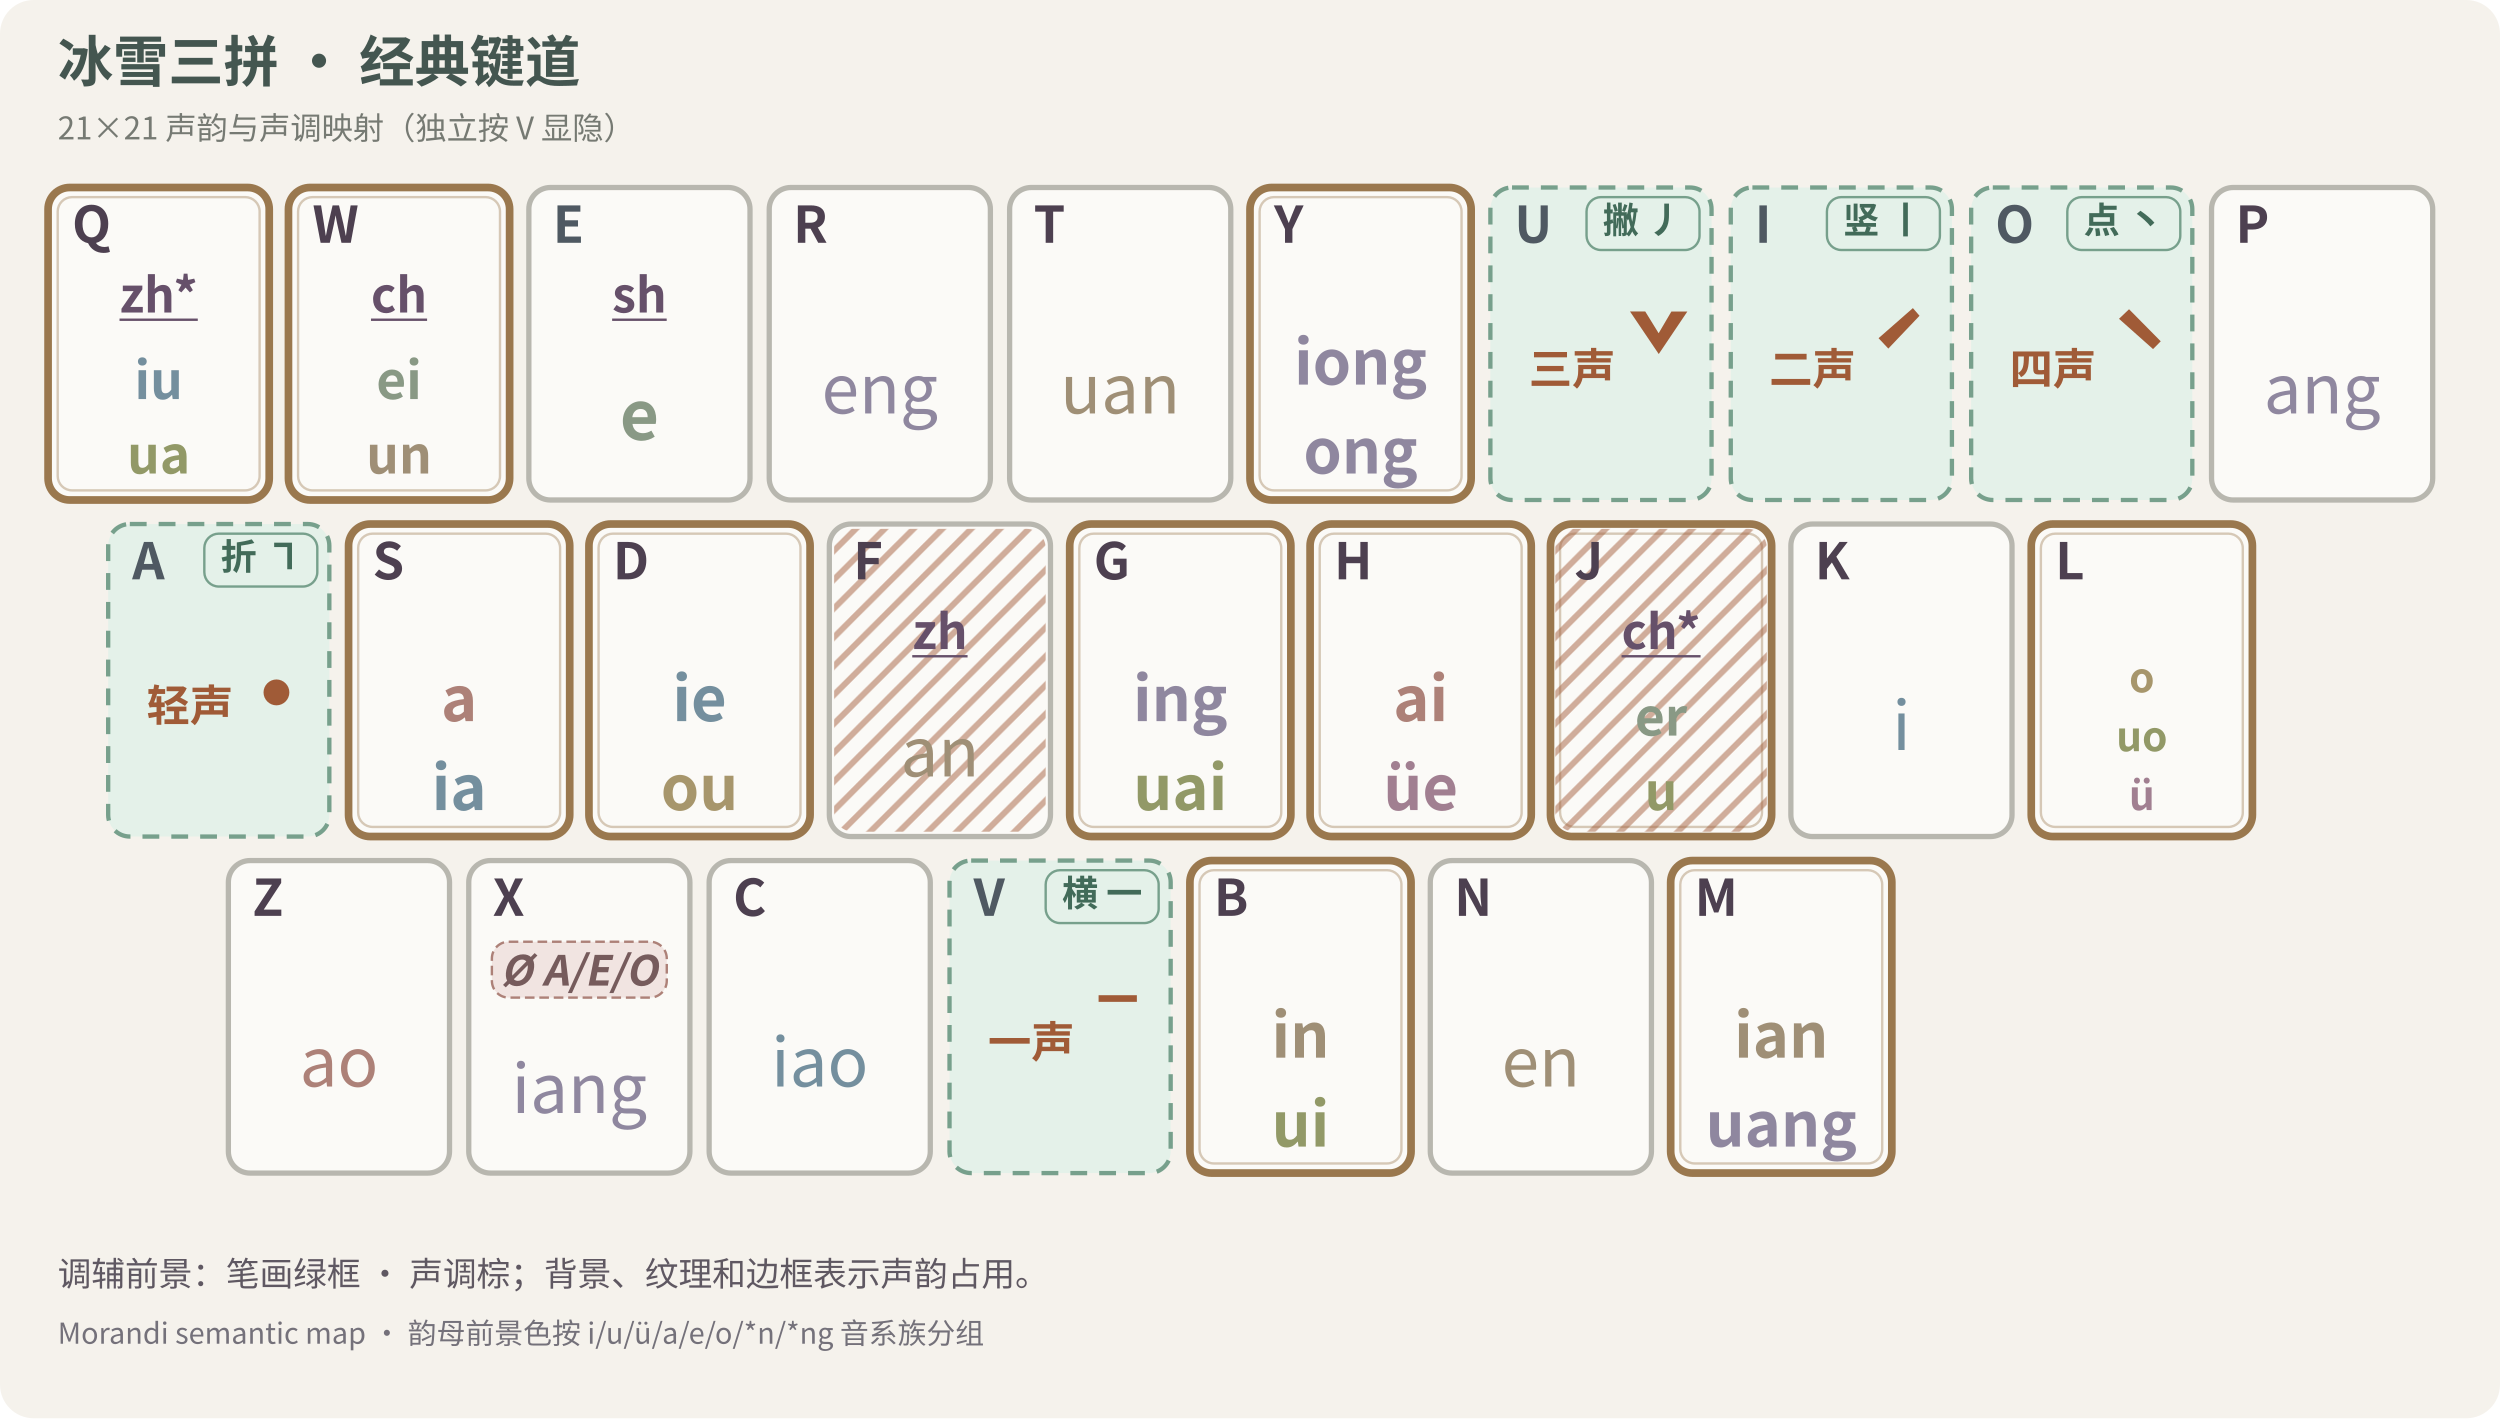
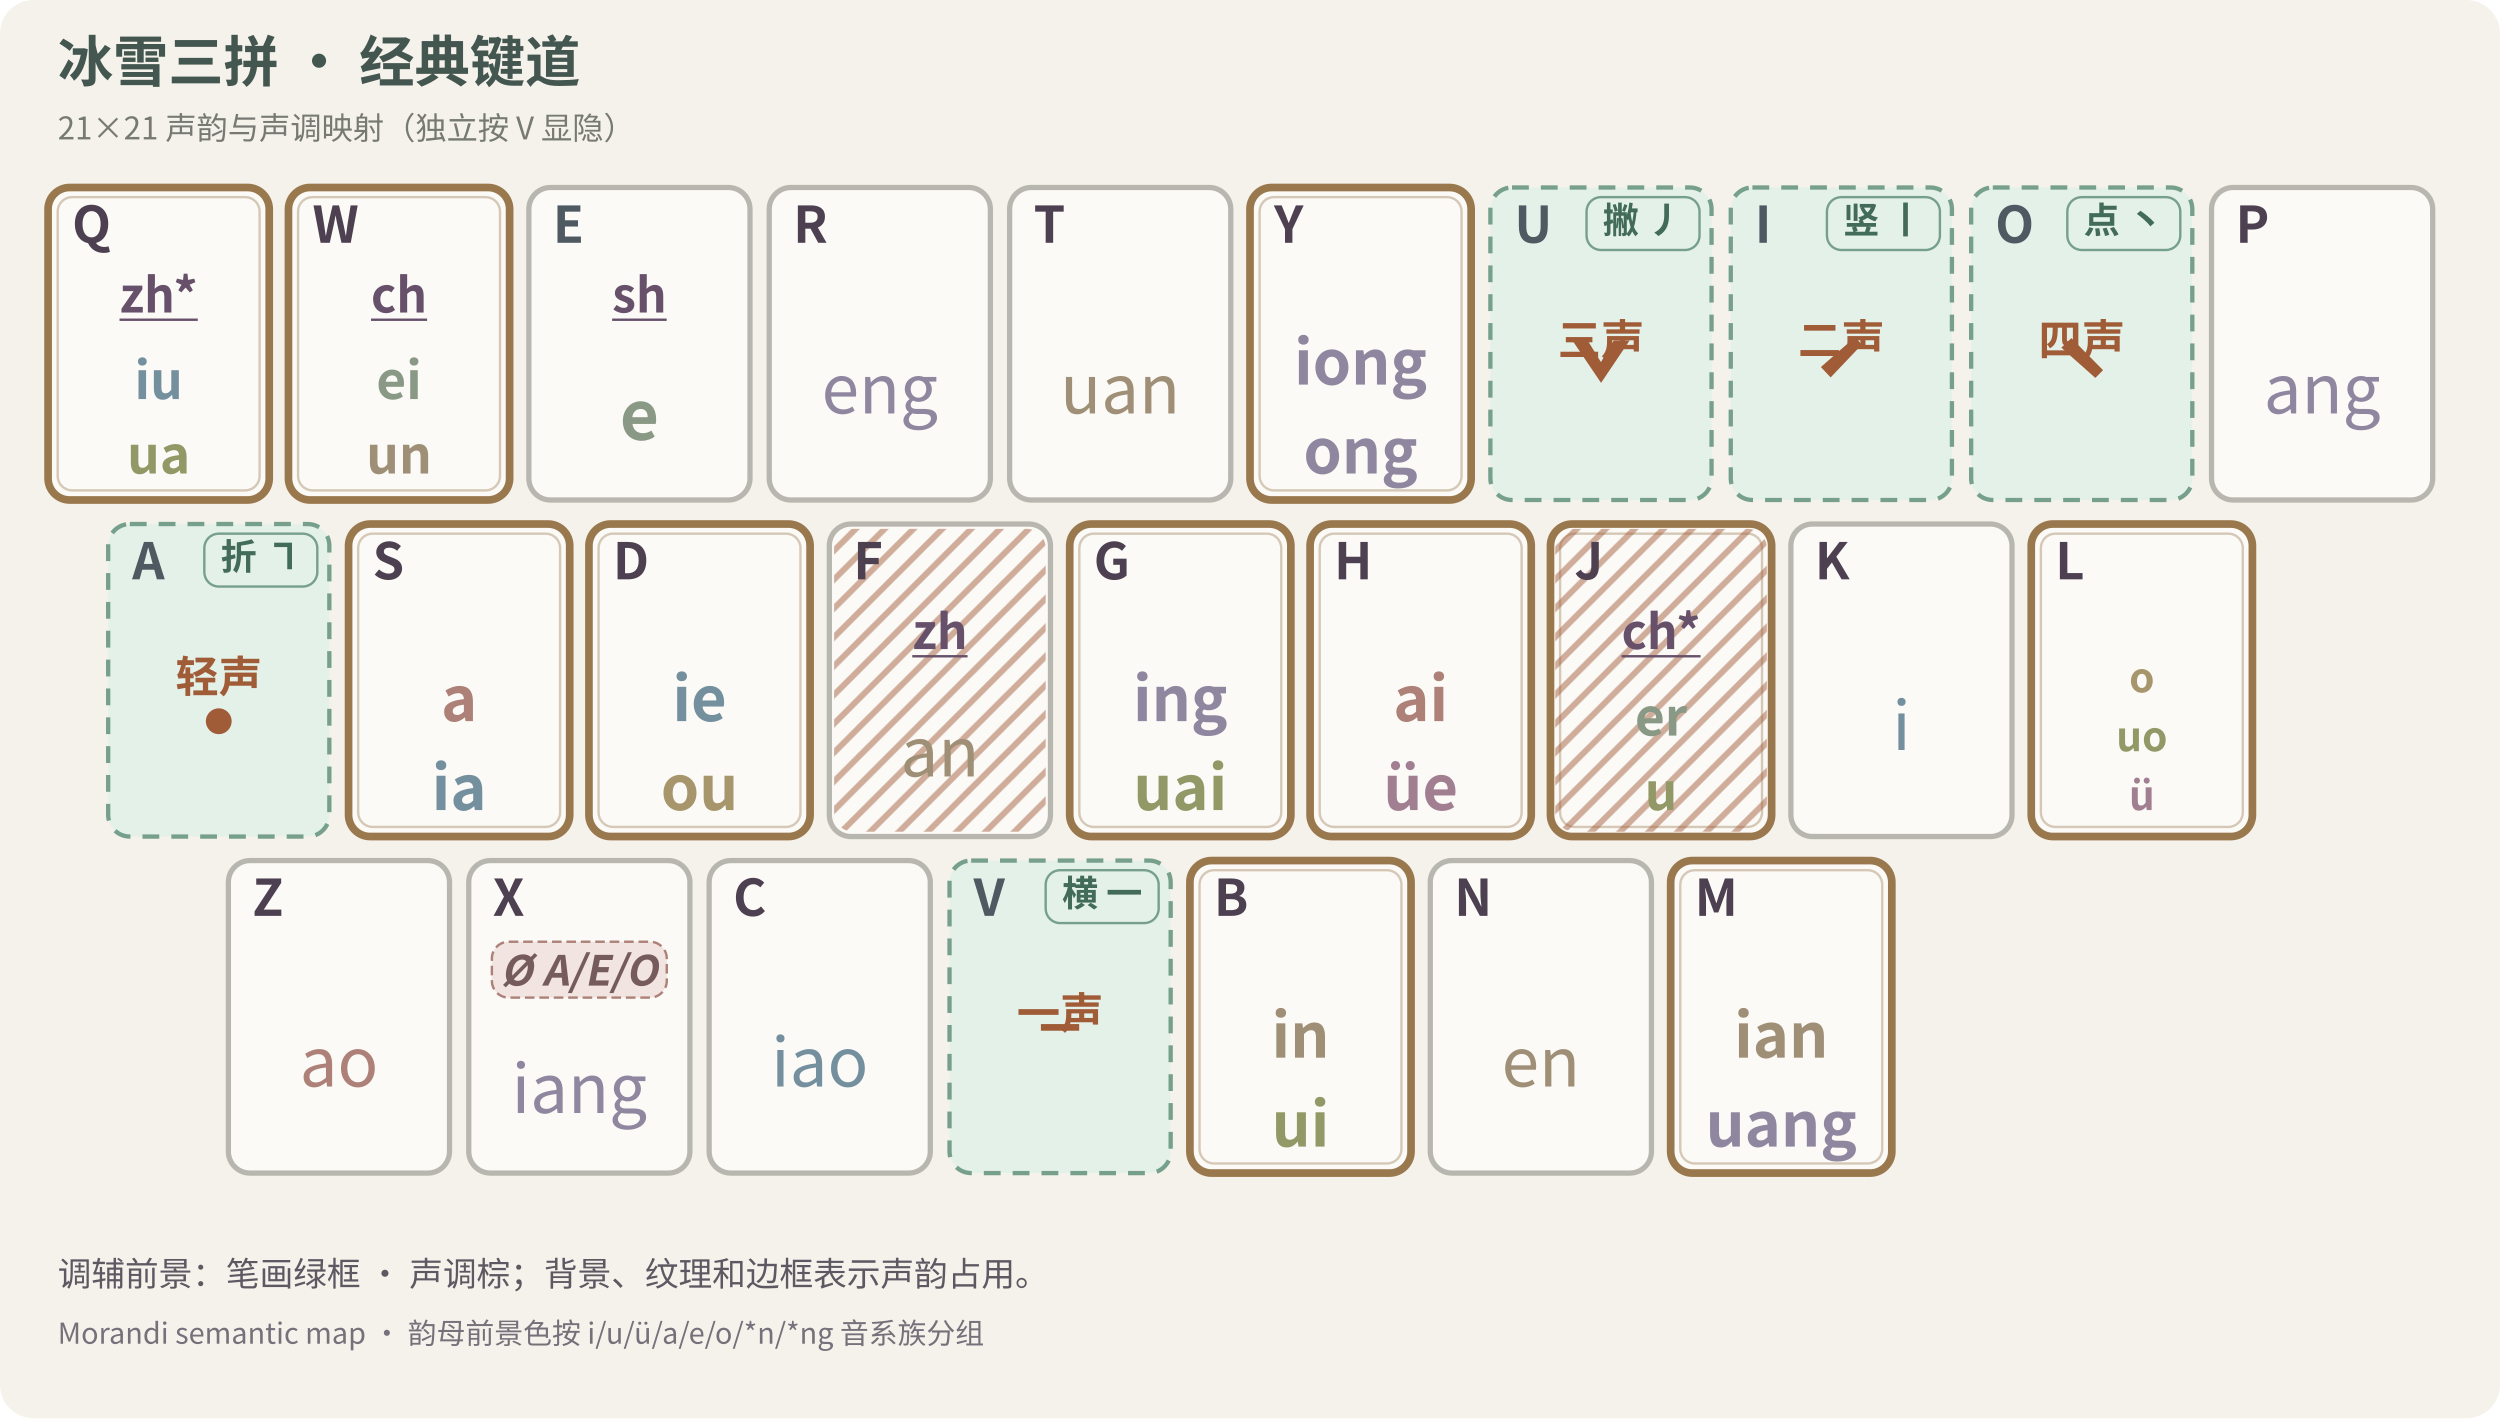
<svg xmlns="http://www.w3.org/2000/svg" class="keysvg nf4-keysvg" viewBox="0 0 1040 590" role="img" aria-labelledby="title desc">
  <defs>
    <pattern id="nf4-both" width="12" height="12" patternUnits="userSpaceOnUse">
      <rect width="12" height="12" fill="#fbfaf7" />
    </pattern>
    <pattern id="nf4-ionly" width="9" height="9" patternUnits="userSpaceOnUse">
      <rect width="9" height="9" fill="#e3eef4" />
      <path d="M2 0V9M7 0V9" stroke="#7399ad" stroke-opacity=".18" />
    </pattern>
    <pattern id="nf4-ronly" width="10" height="10" patternUnits="userSpaceOnUse">
      <rect width="10" height="10" fill="#f6ebd6" />
      <circle cx="3" cy="3" r="1.15" fill="#b39253" fill-opacity=".3" />
    </pattern>
    <pattern id="nf4-none" width="10" height="10" patternUnits="userSpaceOnUse">
      <rect width="10" height="10" fill="#eeece8" />
      <path d="M0 10L10 0" stroke="#aaa6a4" stroke-opacity=".14" />
    </pattern>
    <pattern id="nf4-multi" width="9" height="9" patternUnits="userSpaceOnUse">
      <rect width="9" height="9" fill="#f8efe2" />
      <path d="M-2 2L2-2M0 9L9 0M7 11L11 7" stroke="#9a784e" stroke-width="1.6" stroke-opacity=".27" />
    </pattern>
    <pattern id="nf4-anchor" width="12" height="12" patternUnits="userSpaceOnUse">
      <path d="M-3 3L3-3M0 12L12 0M9 15L15 9" stroke="#a05b37" stroke-width="2.5" stroke-opacity=".48" />
    </pattern>
  </defs>
  <rect width="1040" height="590" rx="14" fill="#f5f2ec" />
  <text x="24" y="34" font-family="Microsoft YaHei UI, Noto Sans CJK SC, sans-serif" font-size="23" fill="#445650" text-anchor="start" font-weight="760">冰雪三拼 · 经典键道</text>
  <text x="24" y="58" font-family="Microsoft YaHei UI, Noto Sans CJK SC, sans-serif" font-size="13" fill="#767a73" text-anchor="start" font-weight="500">21×21 声韵与声调映射（独立按 V 显隐）</text>
  <g data-key="Q" data-role="sound" data-multi="true">
    <clipPath id="snow_sanpin_classic-clip-0-0">
      <rect x="23" y="81" width="86" height="124" rx="7" />
    </clipPath>
    <rect x="20" y="78" width="92" height="130" rx="9" fill="#fbfaf7" stroke="#9a784e" stroke-width="3.2" />
    <rect x="24" y="82" width="84" height="122" rx="6" fill="none" stroke="#9a784e" stroke-opacity=".38" />
    <g clip-path="url(#snow_sanpin_classic-clip-0-0)">
      <text x="30" y="101" font-family="Microsoft YaHei UI, Noto Sans CJK SC, sans-serif" font-size="21" fill="#4d4050" text-anchor="start" font-weight="800">Q</text>
      <text x="66" y="130" text-anchor="middle" font-family="Microsoft YaHei UI, Noto Sans CJK SC, sans-serif" font-size="20" font-weight="700" text-decoration="underline" fill="#66506a">zh*</text>
      <text x="66" y="166" font-family="Microsoft YaHei UI, Noto Sans CJK SC, sans-serif" font-size="21.39" fill="#748f9e" text-anchor="middle" font-weight="650" data-final="iu">iu</text>
      <text x="66" y="197" font-family="Microsoft YaHei UI, Noto Sans CJK SC, sans-serif" font-size="21.39" fill="#929967" text-anchor="middle" font-weight="650" data-final="ua">ua</text>
    </g>
  </g>
  <g data-key="W" data-role="sound" data-multi="true">
    <clipPath id="snow_sanpin_classic-clip-0-1">
      <rect x="123" y="81" width="86" height="124" rx="7" />
    </clipPath>
    <rect x="120" y="78" width="92" height="130" rx="9" fill="#fbfaf7" stroke="#9a784e" stroke-width="3.2" />
    <rect x="124" y="82" width="84" height="122" rx="6" fill="none" stroke="#9a784e" stroke-opacity=".38" />
    <g clip-path="url(#snow_sanpin_classic-clip-0-1)">
      <text x="130" y="101" font-family="Microsoft YaHei UI, Noto Sans CJK SC, sans-serif" font-size="21" fill="#4d4050" text-anchor="start" font-weight="800">W</text>
      <text x="166" y="130" text-anchor="middle" font-family="Microsoft YaHei UI, Noto Sans CJK SC, sans-serif" font-size="20" font-weight="700" text-decoration="underline" fill="#66506a">ch</text>
      <text x="166" y="166" font-family="Microsoft YaHei UI, Noto Sans CJK SC, sans-serif" font-size="21.39" fill="#899985" text-anchor="middle" font-weight="650" data-final="ei">ei</text>
      <text x="166" y="197" font-family="Microsoft YaHei UI, Noto Sans CJK SC, sans-serif" font-size="21.39" fill="#9f8f76" text-anchor="middle" font-weight="650" data-final="un">un</text>
    </g>
  </g>
  <g data-key="E" data-role="sound">
    <clipPath id="snow_sanpin_classic-clip-0-2">
      <rect x="223" y="81" width="86" height="124" rx="7" />
    </clipPath>
    <rect x="220" y="78" width="92" height="130" rx="9" fill="#fbfaf7" stroke="#b8b7af" stroke-width="2.2" />
    <g clip-path="url(#snow_sanpin_classic-clip-0-2)">
      <text x="230" y="101" font-family="Microsoft YaHei UI, Noto Sans CJK SC, sans-serif" font-size="21" fill="#4f5962" text-anchor="start" font-weight="680">E</text>
      <text x="266" y="130" text-anchor="middle" font-family="Microsoft YaHei UI, Noto Sans CJK SC, sans-serif" font-size="20" font-weight="700" text-decoration="underline" fill="#66506a">sh</text>
      <text x="266" y="183" font-family="Microsoft YaHei UI, Noto Sans CJK SC, sans-serif" font-size="28" fill="#899985" text-anchor="middle" font-weight="800" data-final="e">e</text>
    </g>
  </g>
  <g data-key="R" data-role="sound">
    <clipPath id="snow_sanpin_classic-clip-0-3">
      <rect x="323" y="81" width="86" height="124" rx="7" />
    </clipPath>
    <rect x="320" y="78" width="92" height="130" rx="9" fill="#fbfaf7" stroke="#b8b7af" stroke-width="2.2" />
    <g clip-path="url(#snow_sanpin_classic-clip-0-3)">
      <text x="330" y="101" font-family="Microsoft YaHei UI, Noto Sans CJK SC, sans-serif" font-size="21" fill="#4d4050" text-anchor="start" font-weight="800">R</text>
      <text x="366" y="172" font-family="Microsoft YaHei UI, Noto Sans CJK SC, sans-serif" font-size="28" fill="#8f879f" text-anchor="middle" font-weight="540" data-final="eng">eng</text>
    </g>
  </g>
  <g data-key="T" data-role="sound">
    <clipPath id="snow_sanpin_classic-clip-0-4">
      <rect x="423" y="81" width="86" height="124" rx="7" />
    </clipPath>
    <rect x="420" y="78" width="92" height="130" rx="9" fill="#fbfaf7" stroke="#b8b7af" stroke-width="2.2" />
    <g clip-path="url(#snow_sanpin_classic-clip-0-4)">
      <text x="430" y="101" font-family="Microsoft YaHei UI, Noto Sans CJK SC, sans-serif" font-size="21" fill="#4d4050" text-anchor="start" font-weight="800">T</text>
      <text x="466" y="172" font-family="Microsoft YaHei UI, Noto Sans CJK SC, sans-serif" font-size="28" fill="#9f8f76" text-anchor="middle" font-weight="540" data-final="uan">uan</text>
    </g>
  </g>
  <g data-key="Y" data-role="sound" data-multi="true">
    <clipPath id="snow_sanpin_classic-clip-0-5">
      <rect x="523" y="81" width="86" height="124" rx="7" />
    </clipPath>
    <rect x="520" y="78" width="92" height="130" rx="9" fill="#fbfaf7" stroke="#9a784e" stroke-width="3.2" />
    <rect x="524" y="82" width="84" height="122" rx="6" fill="none" stroke="#9a784e" stroke-opacity=".38" />
    <g clip-path="url(#snow_sanpin_classic-clip-0-5)">
      <text x="530" y="101" font-family="Microsoft YaHei UI, Noto Sans CJK SC, sans-serif" font-size="21" fill="#4d4050" text-anchor="start" font-weight="800">Y</text>
      <text x="566" y="160" font-family="Microsoft YaHei UI, Noto Sans CJK SC, sans-serif" font-size="25.53" fill="#8f879f" text-anchor="middle" font-weight="650" data-final="iong">iong</text>
      <text x="566" y="197" font-family="Microsoft YaHei UI, Noto Sans CJK SC, sans-serif" font-size="25.53" fill="#8f879f" text-anchor="middle" font-weight="650" data-final="ong">ong</text>
    </g>
  </g>
  <g data-key="U" data-role="auxiliary-only">
    <clipPath id="snow_sanpin_classic-clip-0-6">
      <rect x="623" y="81" width="86" height="124" rx="7" />
    </clipPath>
    <rect x="620" y="78" width="92" height="130" rx="9" fill="#e4f1e9" stroke="#77a08c" stroke-width="1.8" stroke-dasharray="7 5" />
    <g clip-path="url(#snow_sanpin_classic-clip-0-6)">
      <text x="630" y="101" font-family="Microsoft YaHei UI, Noto Sans CJK SC, sans-serif" font-size="21" fill="#4f5962" text-anchor="start" font-weight="680">U</text>
      <g data-aux-badge="stroke">
        <rect x="660" y="82" width="47" height="22" rx="6" fill="#e4f1e9" stroke="#77a08c" />
        <text x="683.5" y="97" font-family="Microsoft YaHei UI, Noto Sans CJK SC, sans-serif" font-size="15" fill="#426b59" text-anchor="middle" font-weight="750" data-aux-kind="stroke">撇 丿</text>
      </g>
-       <text x="654" y="160" font-family="Noto Sans Mono CJK SC, Noto Sans CJK SC, Noto Sans SC, Microsoft YaHei UI, sans-serif" font-size="18" fill="#a05b37" text-anchor="middle" font-weight="700" data-aux-kind="tone">三声</text>
-       <text x="690" y="164" font-family="Noto Sans Mono CJK SC, Noto Sans CJK SC, Noto Sans SC, Microsoft YaHei UI, sans-serif" font-size="42" fill="#a05b37" text-anchor="middle" font-weight="700" data-aux-mark="tone">ˇ</text>
+       <text x="666" y="148" font-family="Noto Sans CJK SC, Noto Sans SC, Microsoft YaHei UI, sans-serif" font-size="18" fill="#a05b37" text-anchor="middle" font-weight="800" data-aux-kind="tone">三声</text>
+       <text x="666" y="176" font-family="Noto Sans Mono CJK SC, Noto Sans Mono, Noto Sans CJK SC, Noto Sans SC, sans-serif" font-size="42" fill="#a05b37" text-anchor="middle" font-weight="700" data-aux-mark="tone">ˇ</text>
    </g>
  </g>
  <g data-key="I" data-role="auxiliary-only">
    <clipPath id="snow_sanpin_classic-clip-0-7">
      <rect x="723" y="81" width="86" height="124" rx="7" />
    </clipPath>
    <rect x="720" y="78" width="92" height="130" rx="9" fill="#e4f1e9" stroke="#77a08c" stroke-width="1.8" stroke-dasharray="7 5" />
    <g clip-path="url(#snow_sanpin_classic-clip-0-7)">
      <text x="730" y="101" font-family="Microsoft YaHei UI, Noto Sans CJK SC, sans-serif" font-size="21" fill="#4f5962" text-anchor="start" font-weight="680">I</text>
      <g data-aux-badge="stroke">
        <rect x="760" y="82" width="47" height="22" rx="6" fill="#e4f1e9" stroke="#77a08c" />
        <text x="783.5" y="97" font-family="Microsoft YaHei UI, Noto Sans CJK SC, sans-serif" font-size="15" fill="#426b59" text-anchor="middle" font-weight="750" data-aux-kind="stroke">竖 丨</text>
      </g>
-       <text x="754" y="160" font-family="Noto Sans Mono CJK SC, Noto Sans CJK SC, Noto Sans SC, Microsoft YaHei UI, sans-serif" font-size="18" fill="#a05b37" text-anchor="middle" font-weight="700" data-aux-kind="tone">二声</text>
-       <text x="790" y="164" font-family="Noto Sans Mono CJK SC, Noto Sans CJK SC, Noto Sans SC, Microsoft YaHei UI, sans-serif" font-size="42" fill="#a05b37" text-anchor="middle" font-weight="700" data-aux-mark="tone">ˊ</text>
+       <text x="766" y="148" font-family="Noto Sans CJK SC, Noto Sans SC, Microsoft YaHei UI, sans-serif" font-size="18" fill="#a05b37" text-anchor="middle" font-weight="800" data-aux-kind="tone">二声</text>
+       <text x="766" y="176" font-family="Noto Sans Mono CJK SC, Noto Sans Mono, Noto Sans CJK SC, Noto Sans SC, sans-serif" font-size="42" fill="#a05b37" text-anchor="middle" font-weight="700" data-aux-mark="tone">ˊ</text>
    </g>
  </g>
  <g data-key="O" data-role="auxiliary-only">
    <clipPath id="snow_sanpin_classic-clip-0-8">
      <rect x="823" y="81" width="86" height="124" rx="7" />
    </clipPath>
    <rect x="820" y="78" width="92" height="130" rx="9" fill="#e4f1e9" stroke="#77a08c" stroke-width="1.8" stroke-dasharray="7 5" />
    <g clip-path="url(#snow_sanpin_classic-clip-0-8)">
      <text x="830" y="101" font-family="Microsoft YaHei UI, Noto Sans CJK SC, sans-serif" font-size="21" fill="#4f5962" text-anchor="start" font-weight="680">O</text>
      <g data-aux-badge="stroke">
        <rect x="860" y="82" width="47" height="22" rx="6" fill="#e4f1e9" stroke="#77a08c" />
        <text x="883.5" y="97" font-family="Microsoft YaHei UI, Noto Sans CJK SC, sans-serif" font-size="15" fill="#426b59" text-anchor="middle" font-weight="750" data-aux-kind="stroke">点 丶</text>
      </g>
-       <text x="854" y="160" font-family="Noto Sans Mono CJK SC, Noto Sans CJK SC, Noto Sans SC, Microsoft YaHei UI, sans-serif" font-size="18" fill="#a05b37" text-anchor="middle" font-weight="700" data-aux-kind="tone">四声</text>
-       <text x="890" y="164" font-family="Noto Sans Mono CJK SC, Noto Sans CJK SC, Noto Sans SC, Microsoft YaHei UI, sans-serif" font-size="42" fill="#a05b37" text-anchor="middle" font-weight="700" data-aux-mark="tone">ˋ</text>
+       <text x="866" y="148" font-family="Noto Sans CJK SC, Noto Sans SC, Microsoft YaHei UI, sans-serif" font-size="18" fill="#a05b37" text-anchor="middle" font-weight="800" data-aux-kind="tone">四声</text>
+       <text x="866" y="176" font-family="Noto Sans Mono CJK SC, Noto Sans Mono, Noto Sans CJK SC, Noto Sans SC, sans-serif" font-size="42" fill="#a05b37" text-anchor="middle" font-weight="700" data-aux-mark="tone">ˋ</text>
    </g>
  </g>
  <g data-key="P" data-role="sound">
    <clipPath id="snow_sanpin_classic-clip-0-9">
      <rect x="923" y="81" width="86" height="124" rx="7" />
    </clipPath>
    <rect x="920" y="78" width="92" height="130" rx="9" fill="#fbfaf7" stroke="#b8b7af" stroke-width="2.2" />
    <g clip-path="url(#snow_sanpin_classic-clip-0-9)">
      <text x="930" y="101" font-family="Microsoft YaHei UI, Noto Sans CJK SC, sans-serif" font-size="21" fill="#4d4050" text-anchor="start" font-weight="800">P</text>
      <text x="966" y="172" font-family="Microsoft YaHei UI, Noto Sans CJK SC, sans-serif" font-size="28" fill="#8f879f" text-anchor="middle" font-weight="540" data-final="ang">ang</text>
    </g>
  </g>
  <g data-key="A" data-role="auxiliary-only">
    <clipPath id="snow_sanpin_classic-clip-1-0">
      <rect x="48" y="221" width="86" height="124" rx="7" />
    </clipPath>
    <rect x="45" y="218" width="92" height="130" rx="9" fill="#e4f1e9" stroke="#77a08c" stroke-width="1.8" stroke-dasharray="7 5" />
    <g clip-path="url(#snow_sanpin_classic-clip-1-0)">
      <text x="55" y="241" font-family="Microsoft YaHei UI, Noto Sans CJK SC, sans-serif" font-size="21" fill="#4f5962" text-anchor="start" font-weight="680">A</text>
      <g data-aux-badge="stroke">
        <rect x="85" y="222" width="47" height="22" rx="6" fill="#e4f1e9" stroke="#77a08c" />
        <text x="108.5" y="237" font-family="Microsoft YaHei UI, Noto Sans CJK SC, sans-serif" font-size="15" fill="#426b59" text-anchor="middle" font-weight="750" data-aux-kind="stroke">折 ㇕</text>
      </g>
-       <text x="79" y="300" font-family="Noto Sans Mono CJK SC, Noto Sans CJK SC, Noto Sans SC, Microsoft YaHei UI, sans-serif" font-size="18" fill="#a05b37" text-anchor="middle" font-weight="700" data-aux-kind="tone">轻声</text>
-       <text x="115" y="304" font-family="Noto Sans Mono CJK SC, Noto Sans CJK SC, Noto Sans SC, Microsoft YaHei UI, sans-serif" font-size="42" fill="#a05b37" text-anchor="middle" font-weight="700" data-aux-mark="tone">·</text>
+       <text x="91" y="288" font-family="Noto Sans CJK SC, Noto Sans SC, Microsoft YaHei UI, sans-serif" font-size="18" fill="#a05b37" text-anchor="middle" font-weight="800" data-aux-kind="tone">轻声</text>
+       <text x="91" y="316" font-family="Noto Sans Mono CJK SC, Noto Sans Mono, Noto Sans CJK SC, Noto Sans SC, sans-serif" font-size="42" fill="#a05b37" text-anchor="middle" font-weight="700" data-aux-mark="tone">·</text>
    </g>
  </g>
  <g data-key="S" data-role="sound" data-multi="true">
    <clipPath id="snow_sanpin_classic-clip-1-1">
      <rect x="148" y="221" width="86" height="124" rx="7" />
    </clipPath>
    <rect x="145" y="218" width="92" height="130" rx="9" fill="#fbfaf7" stroke="#9a784e" stroke-width="3.2" />
    <rect x="149" y="222" width="84" height="122" rx="6" fill="none" stroke="#9a784e" stroke-opacity=".38" />
    <g clip-path="url(#snow_sanpin_classic-clip-1-1)">
      <text x="155" y="241" font-family="Microsoft YaHei UI, Noto Sans CJK SC, sans-serif" font-size="21" fill="#4d4050" text-anchor="start" font-weight="800">S</text>
      <text x="191" y="300" font-family="Microsoft YaHei UI, Noto Sans CJK SC, sans-serif" font-size="25.53" fill="#ad8178" text-anchor="middle" font-weight="650" data-final="a">a</text>
      <text x="191" y="337" font-family="Microsoft YaHei UI, Noto Sans CJK SC, sans-serif" font-size="25.53" fill="#748f9e" text-anchor="middle" font-weight="650" data-final="ia">ia</text>
    </g>
  </g>
  <g data-key="D" data-role="sound" data-multi="true">
    <clipPath id="snow_sanpin_classic-clip-1-2">
      <rect x="248" y="221" width="86" height="124" rx="7" />
    </clipPath>
    <rect x="245" y="218" width="92" height="130" rx="9" fill="#fbfaf7" stroke="#9a784e" stroke-width="3.2" />
    <rect x="249" y="222" width="84" height="122" rx="6" fill="none" stroke="#9a784e" stroke-opacity=".38" />
    <g clip-path="url(#snow_sanpin_classic-clip-1-2)">
      <text x="255" y="241" font-family="Microsoft YaHei UI, Noto Sans CJK SC, sans-serif" font-size="21" fill="#4d4050" text-anchor="start" font-weight="800">D</text>
      <text x="291" y="300" font-family="Microsoft YaHei UI, Noto Sans CJK SC, sans-serif" font-size="25.53" fill="#748f9e" text-anchor="middle" font-weight="650" data-final="ie">ie</text>
      <text x="291" y="337" font-family="Microsoft YaHei UI, Noto Sans CJK SC, sans-serif" font-size="25.53" fill="#a7966c" text-anchor="middle" font-weight="650" data-final="ou">ou</text>
    </g>
  </g>
  <g data-key="F" data-role="sound">
    <clipPath id="snow_sanpin_classic-clip-1-3">
      <rect x="348" y="221" width="86" height="124" rx="7" />
    </clipPath>
    <rect x="345" y="218" width="92" height="130" rx="9" fill="#fbfaf7" stroke="#b8b7af" stroke-width="2.2" />
    <rect x="347" y="220" width="88" height="126" rx="8" fill="url(#nf4-anchor)" pointer-events="none" />
    <g clip-path="url(#snow_sanpin_classic-clip-1-3)">
      <text x="355" y="241" font-family="Microsoft YaHei UI, Noto Sans CJK SC, sans-serif" font-size="21" fill="#4d4050" text-anchor="start" font-weight="800">F</text>
      <text x="391" y="270" text-anchor="middle" font-family="Microsoft YaHei UI, Noto Sans CJK SC, sans-serif" font-size="20" font-weight="700" text-decoration="underline" fill="#66506a">zh</text>
      <text x="391" y="323" font-family="Microsoft YaHei UI, Noto Sans CJK SC, sans-serif" font-size="28" fill="#9f8f76" text-anchor="middle" font-weight="540" data-final="an">an</text>
    </g>
  </g>
  <g data-key="G" data-role="sound" data-multi="true">
    <clipPath id="snow_sanpin_classic-clip-1-4">
      <rect x="448" y="221" width="86" height="124" rx="7" />
    </clipPath>
    <rect x="445" y="218" width="92" height="130" rx="9" fill="#fbfaf7" stroke="#9a784e" stroke-width="3.2" />
    <rect x="449" y="222" width="84" height="122" rx="6" fill="none" stroke="#9a784e" stroke-opacity=".38" />
    <g clip-path="url(#snow_sanpin_classic-clip-1-4)">
      <text x="455" y="241" font-family="Microsoft YaHei UI, Noto Sans CJK SC, sans-serif" font-size="21" fill="#4d4050" text-anchor="start" font-weight="800">G</text>
      <text x="491" y="300" font-family="Microsoft YaHei UI, Noto Sans CJK SC, sans-serif" font-size="25.53" fill="#8f879f" text-anchor="middle" font-weight="650" data-final="ing">ing</text>
      <text x="491" y="337" font-family="Microsoft YaHei UI, Noto Sans CJK SC, sans-serif" font-size="25.53" fill="#929967" text-anchor="middle" font-weight="650" data-final="uai">uai</text>
    </g>
  </g>
  <g data-key="H" data-role="sound" data-multi="true">
    <clipPath id="snow_sanpin_classic-clip-1-5">
      <rect x="548" y="221" width="86" height="124" rx="7" />
    </clipPath>
    <rect x="545" y="218" width="92" height="130" rx="9" fill="#fbfaf7" stroke="#9a784e" stroke-width="3.2" />
    <rect x="549" y="222" width="84" height="122" rx="6" fill="none" stroke="#9a784e" stroke-opacity=".38" />
    <g clip-path="url(#snow_sanpin_classic-clip-1-5)">
      <text x="555" y="241" font-family="Microsoft YaHei UI, Noto Sans CJK SC, sans-serif" font-size="21" fill="#4d4050" text-anchor="start" font-weight="800">H</text>
      <text x="591" y="300" font-family="Microsoft YaHei UI, Noto Sans CJK SC, sans-serif" font-size="25.53" fill="#ad8178" text-anchor="middle" font-weight="650" data-final="ai">ai</text>
      <text x="591" y="337" font-family="Microsoft YaHei UI, Noto Sans CJK SC, sans-serif" font-size="25.53" fill="#a17f91" text-anchor="middle" font-weight="650" data-final="ve">üe</text>
    </g>
  </g>
  <g data-key="J" data-role="sound" data-multi="true">
    <clipPath id="snow_sanpin_classic-clip-1-6">
      <rect x="648" y="221" width="86" height="124" rx="7" />
    </clipPath>
    <rect x="645" y="218" width="92" height="130" rx="9" fill="#fbfaf7" stroke="#9a784e" stroke-width="3.2" />
    <rect x="649" y="222" width="84" height="122" rx="6" fill="none" stroke="#9a784e" stroke-opacity=".38" />
    <rect x="647" y="220" width="88" height="126" rx="8" fill="url(#nf4-anchor)" pointer-events="none" />
    <g clip-path="url(#snow_sanpin_classic-clip-1-6)">
      <text x="655" y="241" font-family="Microsoft YaHei UI, Noto Sans CJK SC, sans-serif" font-size="21" fill="#4d4050" text-anchor="start" font-weight="800">J</text>
      <text x="691" y="270" text-anchor="middle" font-family="Microsoft YaHei UI, Noto Sans CJK SC, sans-serif" font-size="20" font-weight="700" text-decoration="underline" fill="#66506a">ch*</text>
      <text x="691" y="306" font-family="Microsoft YaHei UI, Noto Sans CJK SC, sans-serif" font-size="21.39" fill="#899985" text-anchor="middle" font-weight="650" data-final="er">er</text>
      <text x="691" y="337" font-family="Microsoft YaHei UI, Noto Sans CJK SC, sans-serif" font-size="21.39" fill="#929967" text-anchor="middle" font-weight="650" data-final="u">u</text>
    </g>
  </g>
  <g data-key="K" data-role="sound">
    <clipPath id="snow_sanpin_classic-clip-1-7">
      <rect x="748" y="221" width="86" height="124" rx="7" />
    </clipPath>
    <rect x="745" y="218" width="92" height="130" rx="9" fill="#fbfaf7" stroke="#b8b7af" stroke-width="2.2" />
    <g clip-path="url(#snow_sanpin_classic-clip-1-7)">
      <text x="755" y="241" font-family="Microsoft YaHei UI, Noto Sans CJK SC, sans-serif" font-size="21" fill="#4d4050" text-anchor="start" font-weight="800">K</text>
      <text x="791" y="312" font-family="Microsoft YaHei UI, Noto Sans CJK SC, sans-serif" font-size="28" fill="#748f9e" text-anchor="middle" font-weight="540" data-final="i">i</text>
    </g>
  </g>
  <g data-key="L" data-role="sound" data-multi="true">
    <clipPath id="snow_sanpin_classic-clip-1-8">
      <rect x="848" y="221" width="86" height="124" rx="7" />
    </clipPath>
    <rect x="845" y="218" width="92" height="130" rx="9" fill="#fbfaf7" stroke="#9a784e" stroke-width="3.2" />
    <rect x="849" y="222" width="84" height="122" rx="6" fill="none" stroke="#9a784e" stroke-opacity=".38" />
    <g clip-path="url(#snow_sanpin_classic-clip-1-8)">
      <text x="855" y="241" font-family="Microsoft YaHei UI, Noto Sans CJK SC, sans-serif" font-size="21" fill="#4d4050" text-anchor="start" font-weight="800">L</text>
      <text x="891" y="288" font-family="Microsoft YaHei UI, Noto Sans CJK SC, sans-serif" font-size="16.905" fill="#a7966c" text-anchor="middle" font-weight="650" data-final="o">o</text>
      <text x="891" y="312.5" font-family="Microsoft YaHei UI, Noto Sans CJK SC, sans-serif" font-size="16.905" fill="#929967" text-anchor="middle" font-weight="650" data-final="uo">uo</text>
      <text x="891" y="337" font-family="Microsoft YaHei UI, Noto Sans CJK SC, sans-serif" font-size="16.905" fill="#a17f91" text-anchor="middle" font-weight="650" data-final="v">ü</text>
    </g>
  </g>
  <g data-key="Z" data-role="sound">
    <clipPath id="snow_sanpin_classic-clip-2-0">
      <rect x="98" y="361" width="86" height="124" rx="7" />
    </clipPath>
    <rect x="95" y="358" width="92" height="130" rx="9" fill="#fbfaf7" stroke="#b8b7af" stroke-width="2.2" />
    <g clip-path="url(#snow_sanpin_classic-clip-2-0)">
      <text x="105" y="381" font-family="Microsoft YaHei UI, Noto Sans CJK SC, sans-serif" font-size="21" fill="#4d4050" text-anchor="start" font-weight="800">Z</text>
      <text x="141" y="452" font-family="Microsoft YaHei UI, Noto Sans CJK SC, sans-serif" font-size="28" fill="#ad8178" text-anchor="middle" font-weight="540" data-final="ao">ao</text>
    </g>
  </g>
  <g data-key="X" data-role="sound">
    <clipPath id="snow_sanpin_classic-clip-2-1">
      <rect x="198" y="361" width="86" height="124" rx="7" />
    </clipPath>
    <rect x="195" y="358" width="92" height="130" rx="9" fill="#fbfaf7" stroke="#b8b7af" stroke-width="2.2" />
    <g clip-path="url(#snow_sanpin_classic-clip-2-1)">
      <text x="205" y="381" font-family="Microsoft YaHei UI, Noto Sans CJK SC, sans-serif" font-size="21" fill="#4d4050" text-anchor="start" font-weight="800">X</text>
      <rect x="204.621" y="391.759" width="72.759" height="23.241" rx="7" fill="#f1e4e1" stroke="#ad8178" stroke-dasharray="4 2" />
      <text x="241" y="410" text-anchor="middle" font-family="Microsoft YaHei UI, Noto Sans CJK SC, sans-serif" font-size="17.241" font-weight="700" font-style="italic" fill="#765b5c">Ø A/E/O</text>
      <text x="241" y="463" font-family="Microsoft YaHei UI, Noto Sans CJK SC, sans-serif" font-size="28" fill="#8f879f" text-anchor="middle" font-weight="540" data-final="iang">iang</text>
    </g>
  </g>
  <g data-key="C" data-role="sound">
    <clipPath id="snow_sanpin_classic-clip-2-2">
      <rect x="298" y="361" width="86" height="124" rx="7" />
    </clipPath>
    <rect x="295" y="358" width="92" height="130" rx="9" fill="#fbfaf7" stroke="#b8b7af" stroke-width="2.2" />
    <g clip-path="url(#snow_sanpin_classic-clip-2-2)">
      <text x="305" y="381" font-family="Microsoft YaHei UI, Noto Sans CJK SC, sans-serif" font-size="21" fill="#4d4050" text-anchor="start" font-weight="800">C</text>
      <text x="341" y="452" font-family="Microsoft YaHei UI, Noto Sans CJK SC, sans-serif" font-size="28" fill="#748f9e" text-anchor="middle" font-weight="540" data-final="iao">iao</text>
    </g>
  </g>
  <g data-key="V" data-role="auxiliary-only">
    <clipPath id="snow_sanpin_classic-clip-2-3">
      <rect x="398" y="361" width="86" height="124" rx="7" />
    </clipPath>
    <rect x="395" y="358" width="92" height="130" rx="9" fill="#e4f1e9" stroke="#77a08c" stroke-width="1.8" stroke-dasharray="7 5" />
    <g clip-path="url(#snow_sanpin_classic-clip-2-3)">
      <text x="405" y="381" font-family="Microsoft YaHei UI, Noto Sans CJK SC, sans-serif" font-size="21" fill="#4f5962" text-anchor="start" font-weight="680">V</text>
      <g data-aux-badge="stroke">
        <rect x="435" y="362" width="47" height="22" rx="6" fill="#e4f1e9" stroke="#77a08c" />
        <text x="458.5" y="377" font-family="Microsoft YaHei UI, Noto Sans CJK SC, sans-serif" font-size="15" fill="#426b59" text-anchor="middle" font-weight="750" data-aux-kind="stroke">横 一</text>
      </g>
-       <text x="429" y="440" font-family="Noto Sans Mono CJK SC, Noto Sans CJK SC, Noto Sans SC, Microsoft YaHei UI, sans-serif" font-size="18" fill="#a05b37" text-anchor="middle" font-weight="700" data-aux-kind="tone">一声</text>
-       <text x="465" y="444" font-family="Noto Sans Mono CJK SC, Noto Sans CJK SC, Noto Sans SC, Microsoft YaHei UI, sans-serif" font-size="42" fill="#a05b37" text-anchor="middle" font-weight="700" data-aux-mark="tone">ˉ</text>
+       <text x="441" y="428" font-family="Noto Sans CJK SC, Noto Sans SC, Microsoft YaHei UI, sans-serif" font-size="18" fill="#a05b37" text-anchor="middle" font-weight="800" data-aux-kind="tone">一声</text>
+       <text x="441" y="456" font-family="Noto Sans Mono CJK SC, Noto Sans Mono, Noto Sans CJK SC, Noto Sans SC, sans-serif" font-size="42" fill="#a05b37" text-anchor="middle" font-weight="700" data-aux-mark="tone">ˉ</text>
    </g>
  </g>
  <g data-key="B" data-role="sound" data-multi="true">
    <clipPath id="snow_sanpin_classic-clip-2-4">
      <rect x="498" y="361" width="86" height="124" rx="7" />
    </clipPath>
    <rect x="495" y="358" width="92" height="130" rx="9" fill="#fbfaf7" stroke="#9a784e" stroke-width="3.2" />
    <rect x="499" y="362" width="84" height="122" rx="6" fill="none" stroke="#9a784e" stroke-opacity=".38" />
    <g clip-path="url(#snow_sanpin_classic-clip-2-4)">
      <text x="505" y="381" font-family="Microsoft YaHei UI, Noto Sans CJK SC, sans-serif" font-size="21" fill="#4d4050" text-anchor="start" font-weight="800">B</text>
      <text x="541" y="440" font-family="Microsoft YaHei UI, Noto Sans CJK SC, sans-serif" font-size="25.53" fill="#9f8f76" text-anchor="middle" font-weight="650" data-final="in">in</text>
      <text x="541" y="477" font-family="Microsoft YaHei UI, Noto Sans CJK SC, sans-serif" font-size="25.53" fill="#929967" text-anchor="middle" font-weight="650" data-final="ui">ui</text>
    </g>
  </g>
  <g data-key="N" data-role="sound">
    <clipPath id="snow_sanpin_classic-clip-2-5">
      <rect x="598" y="361" width="86" height="124" rx="7" />
    </clipPath>
    <rect x="595" y="358" width="92" height="130" rx="9" fill="#fbfaf7" stroke="#b8b7af" stroke-width="2.2" />
    <g clip-path="url(#snow_sanpin_classic-clip-2-5)">
      <text x="605" y="381" font-family="Microsoft YaHei UI, Noto Sans CJK SC, sans-serif" font-size="21" fill="#4d4050" text-anchor="start" font-weight="800">N</text>
      <text x="641" y="452" font-family="Microsoft YaHei UI, Noto Sans CJK SC, sans-serif" font-size="28" fill="#9f8f76" text-anchor="middle" font-weight="540" data-final="en">en</text>
    </g>
  </g>
  <g data-key="M" data-role="sound" data-multi="true">
    <clipPath id="snow_sanpin_classic-clip-2-6">
      <rect x="698" y="361" width="86" height="124" rx="7" />
    </clipPath>
    <rect x="695" y="358" width="92" height="130" rx="9" fill="#fbfaf7" stroke="#9a784e" stroke-width="3.2" />
    <rect x="699" y="362" width="84" height="122" rx="6" fill="none" stroke="#9a784e" stroke-opacity=".38" />
    <g clip-path="url(#snow_sanpin_classic-clip-2-6)">
      <text x="705" y="381" font-family="Microsoft YaHei UI, Noto Sans CJK SC, sans-serif" font-size="21" fill="#4d4050" text-anchor="start" font-weight="800">M</text>
      <text x="741" y="440" font-family="Microsoft YaHei UI, Noto Sans CJK SC, sans-serif" font-size="25.53" fill="#9f8f76" text-anchor="middle" font-weight="650" data-final="ian">ian</text>
      <text x="741" y="477" font-family="Microsoft YaHei UI, Noto Sans CJK SC, sans-serif" font-size="25.53" fill="#8f879f" text-anchor="middle" font-weight="650" data-final="uang">uang</text>
    </g>
  </g>
  <text x="24" y="535" font-family="Microsoft YaHei UI, Noto Sans CJK SC, sans-serif" font-size="14" fill="#5f5862" text-anchor="start" font-weight="500">调辅前景：笔画绿框 · 声调棕；背景、纹理和边框表示声韵占用。</text>
  <text x="24" y="559" font-family="Microsoft YaHei UI, Noto Sans CJK SC, sans-serif" font-size="12" fill="#74717a" text-anchor="start" font-weight="500">Morandi semantic map · 韵母前景色按 i/u/ü/a/e/o/*n/*ng 音系族分组</text>
</svg>
